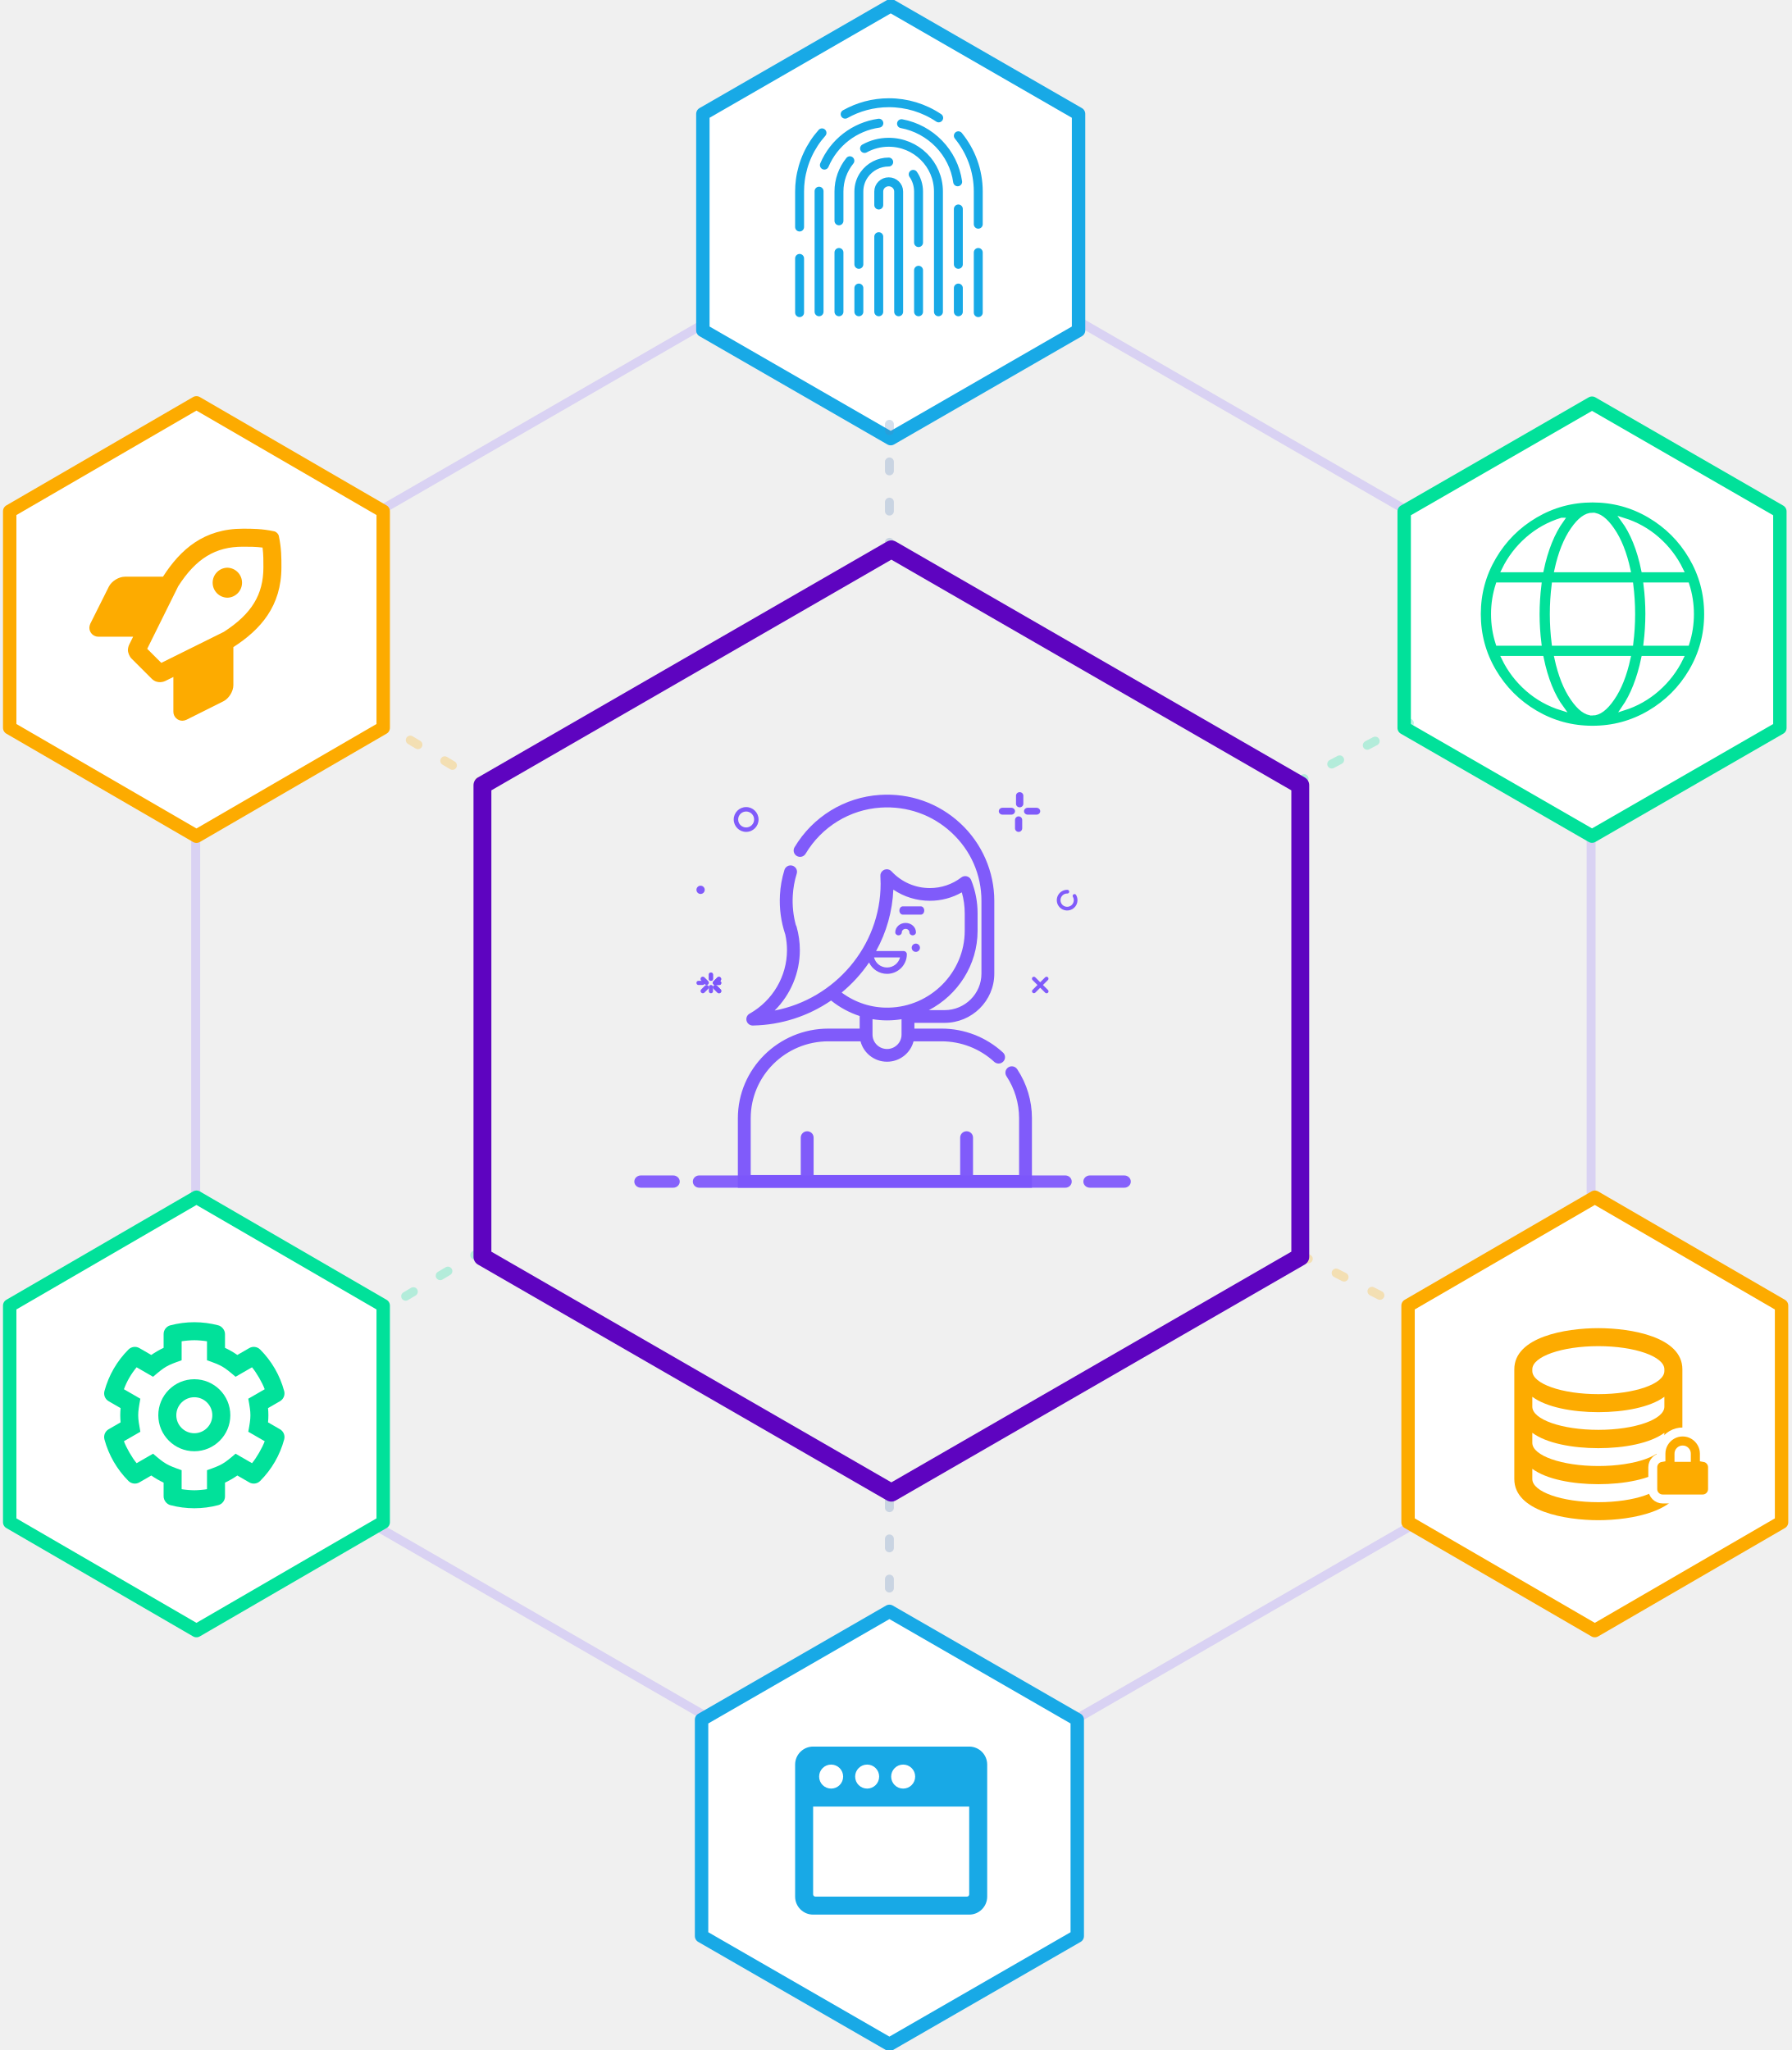
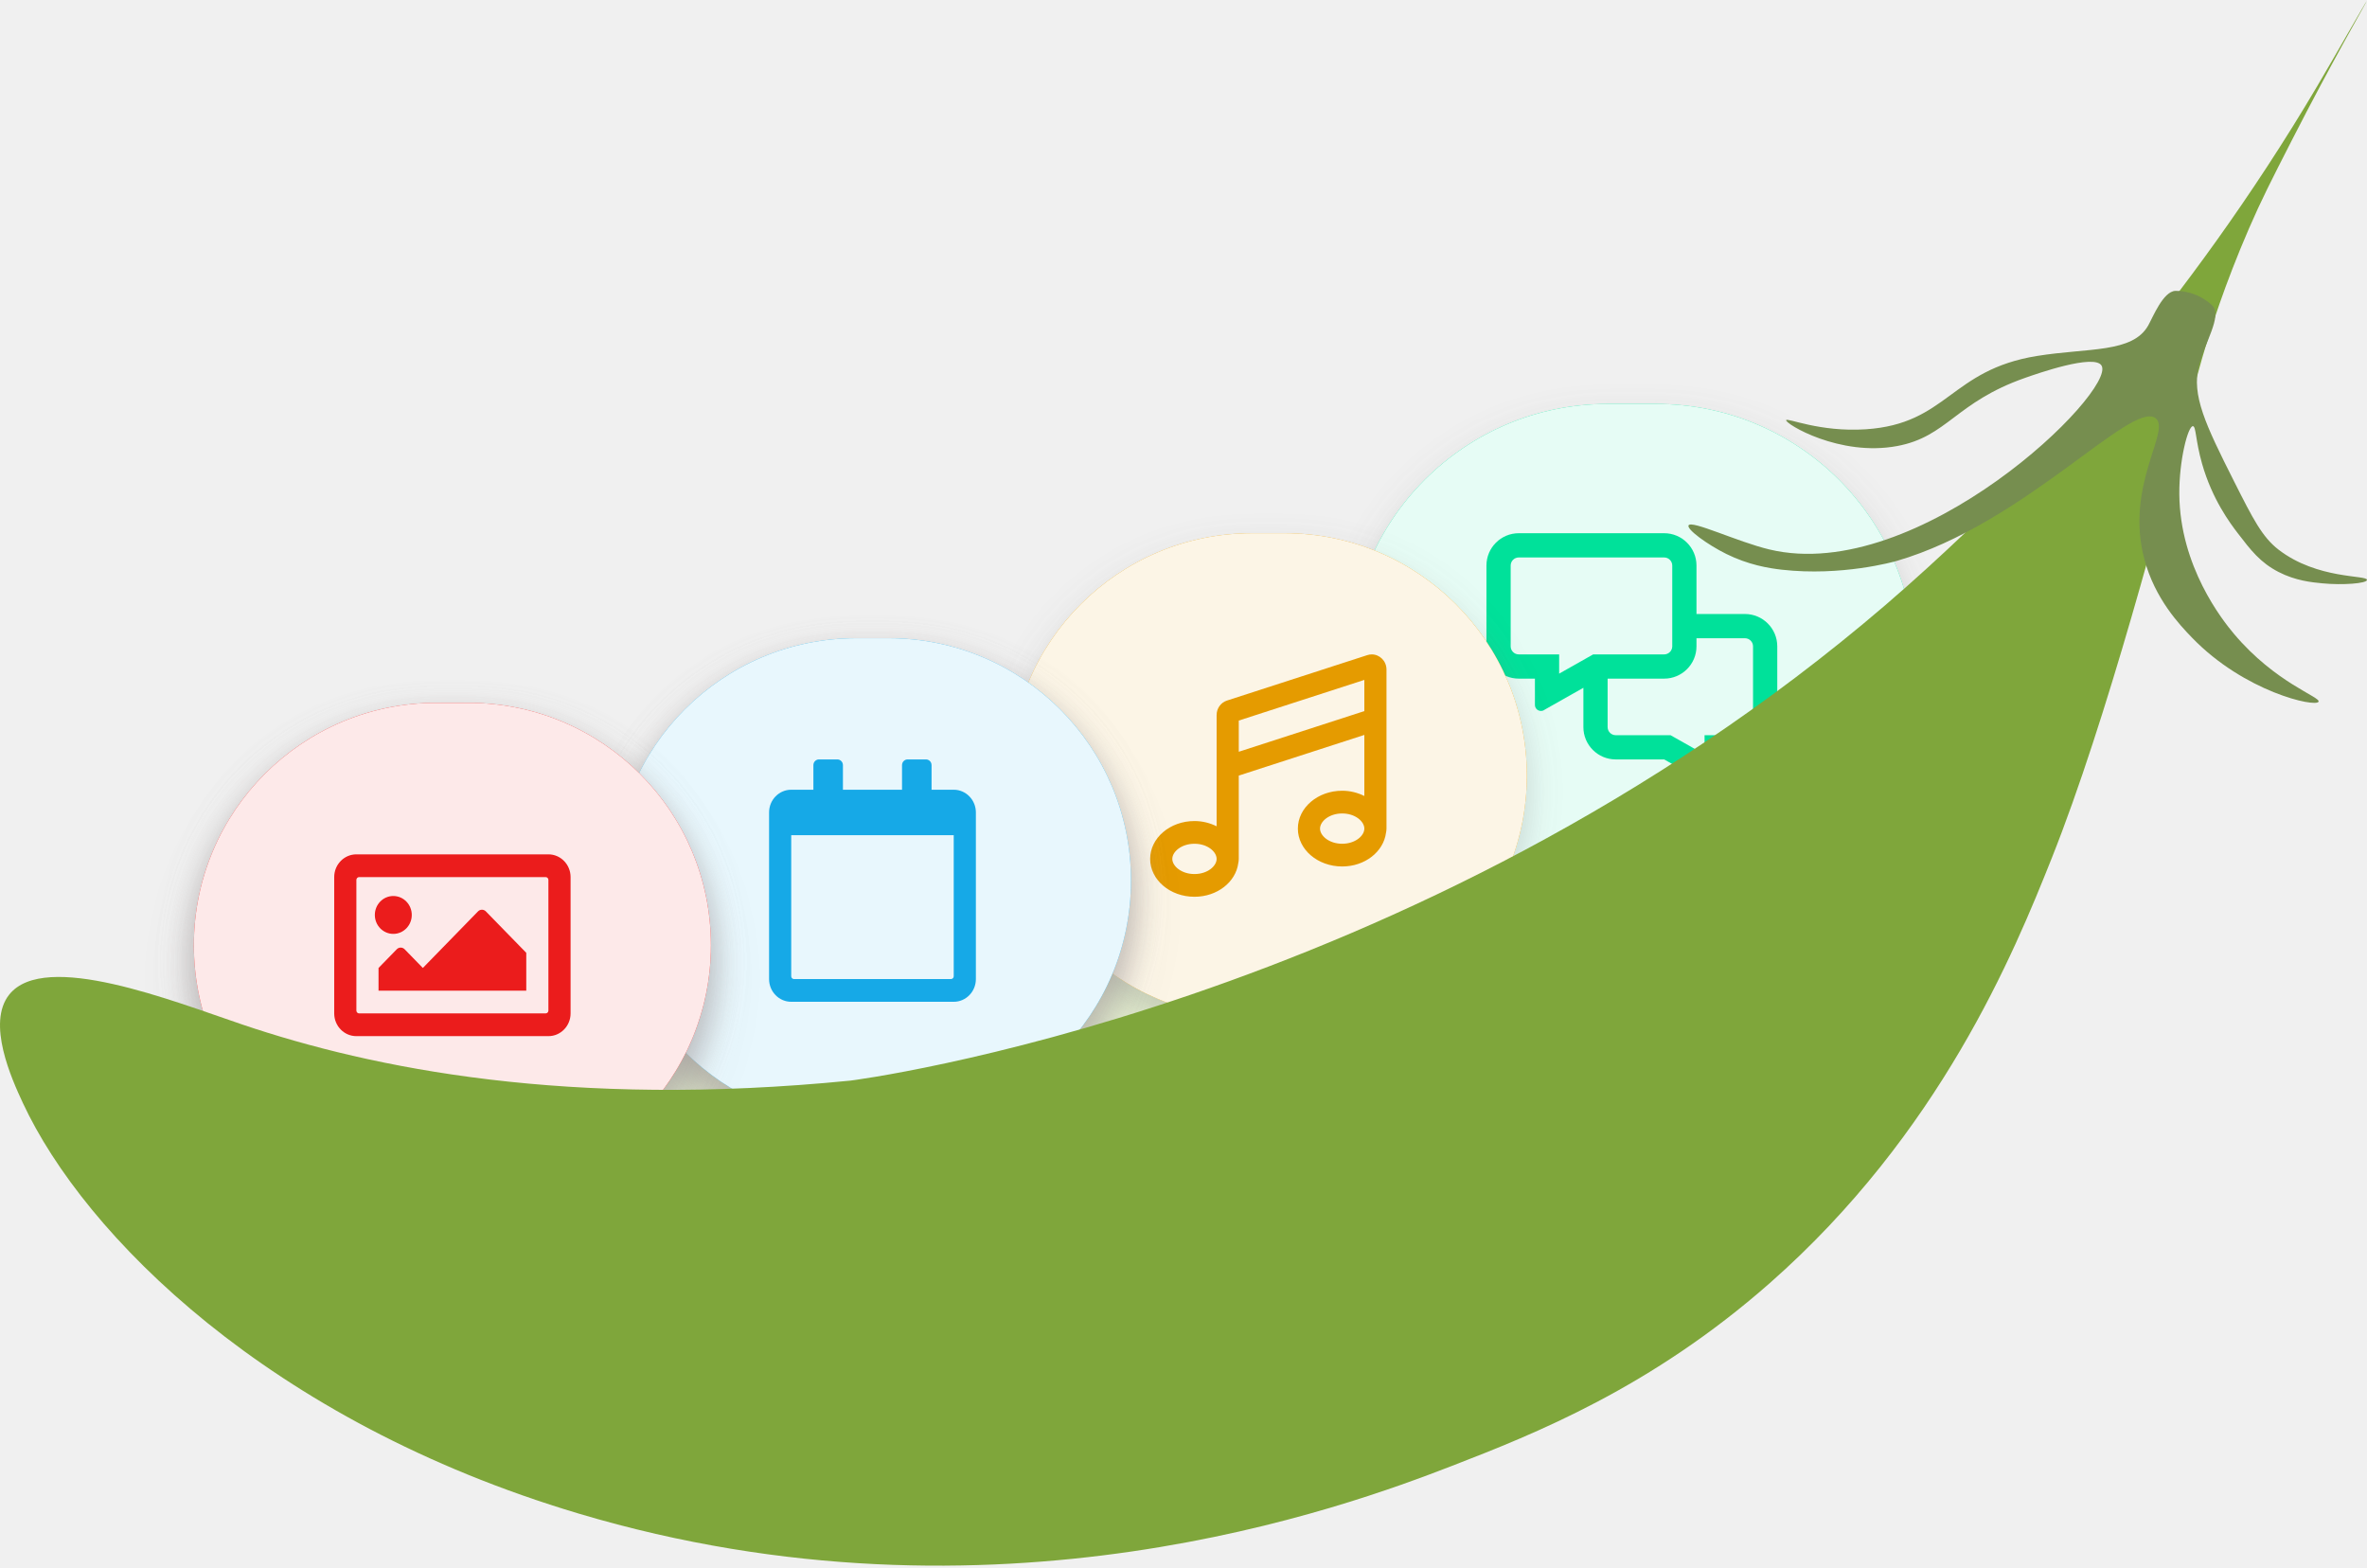
- <svg xmlns="http://www.w3.org/2000/svg" width="401" height="459">
-   <g fill="none" fill-rule="evenodd">
-     <path d="M251.683 265.933h-7.693c-.81 0-1.466-.616-1.466-1.375s.657-1.374 1.466-1.374h7.693c.81 0 1.465.615 1.465 1.374 0 .76-.656 1.375-1.465 1.375M238.496 265.933h-81.969c-.788 0-1.427-.616-1.427-1.375s.639-1.374 1.427-1.374h81.969c.788 0 1.428.615 1.428 1.374 0 .76-.64 1.375-1.428 1.375M150.7 265.933h-7.228c-.813 0-1.472-.616-1.472-1.375s.659-1.374 1.472-1.374h7.227c.813 0 1.471.615 1.471 1.374 0 .76-.658 1.375-1.47 1.375" fill="#825CFC" opacity=".958" />
-     <path d="M202.734 207.98c.47 0 .851.348.851.775 0 .37.328.668.733.668.405 0 .734-.299.734-.668 0-1.164-1.04-2.11-2.318-2.11-1.279 0-2.319.946-2.319 2.11 0 .37.329.668.734.668.405 0 .733-.299.733-.668 0-.427.382-.775.852-.775M205.052 211.276a.927.927 0 1 0-.002 1.853.927.927 0 0 0 .002-1.853M202.103 204.791h4.044c.42 0 .76-.414.76-.926s-.34-.926-.76-.926h-4.044c-.42 0-.76.414-.76.926s.34.926.76.926" fill="#7C55FB" opacity=".958" />
-     <path d="M198.594 228.467a20.275 20.275 0 0 0 3.23-.261v3.452c0 1.773-1.456 3.215-3.247 3.215s-3.249-1.442-3.249-3.215v-3.463c1.074.18 2.165.272 3.266.272m-2.928-14.099h5.82a2.998 2.998 0 0 1-2.91 2.256 2.997 2.997 0 0 1-2.91-2.256m-1.113 1.138a4.446 4.446 0 0 0 4.024 2.542c2.446 0 4.436-1.97 4.436-4.392a.716.716 0 0 0-.72-.712h-6.167a31.168 31.168 0 0 0 3.86-13.754 14.584 14.584 0 0 0 8.154 2.498c2.557 0 5.002-.649 7.176-1.886.433 1.517.653 3.088.653 4.689v3.909c0 9.315-7.651 17.038-17.056 17.214-3.79.072-7.445-1.12-10.494-3.378a32.399 32.399 0 0 0 6.134-6.73m33.16 23.887a1.447 1.447 0 0 0-1.991-.411 1.415 1.415 0 0 0-.415 1.972c1.85 2.8 2.83 6.056 2.83 9.418v12.711h-10.311v-8.369c0-.787-.645-1.424-1.439-1.424-.795 0-1.44.637-1.44 1.424v8.37H182.14v-8.37c0-.787-.644-1.424-1.439-1.424-.794 0-1.439.637-1.439 1.424v8.37H168.06v-12.712c0-9.494 7.802-17.218 17.392-17.218h7.189c.675 2.622 3.08 4.568 5.937 4.568 2.856 0 5.261-1.946 5.936-4.568h6.23c4.404 0 8.605 1.633 11.83 4.595.276.255.628.38.978.38.386 0 .77-.152 1.055-.455a1.415 1.415 0 0 0-.076-2.013 20.318 20.318 0 0 0-13.787-5.356h-6.04v-1.286h6.756c6.137 0 11.129-4.942 11.129-11.017V201.7c0-6.545-2.767-12.867-7.592-17.345-4.892-4.54-11.287-6.81-18.011-6.375-7.9.505-15.047 4.889-19.118 11.725a1.417 1.417 0 0 0 .51 1.951c.684.4 1.567.175 1.97-.504 3.586-6.023 9.875-9.884 16.823-10.329 5.915-.38 11.55 1.614 15.856 5.61 4.31 4 6.684 9.421 6.684 15.267v16.303c0 4.504-3.701 8.168-8.25 8.168h-3.515c6.463-3.375 10.902-10.11 10.902-17.77v-3.91c0-2.563-.481-5.061-1.433-7.425l-.023-.05c-.01-.021-.019-.043-.03-.064-.012-.025-.026-.048-.04-.072a1.057 1.057 0 0 0-.086-.13l-.019-.028-.007-.008a1.417 1.417 0 0 0-.066-.076l-.03-.033-.06-.058-.047-.042-.046-.036c-.023-.017-.045-.035-.068-.05l-.028-.018a1.42 1.42 0 0 0-.217-.117l-.005-.001a1.316 1.316 0 0 0-.124-.046l-.01-.003a1.525 1.525 0 0 0-.123-.033l-.018-.003a2.068 2.068 0 0 0-.118-.02l-.02-.001a1.733 1.733 0 0 0-.12-.009h-.012a1.443 1.443 0 0 0-.806.232l-.022.015c-.024.016-.048.031-.071.049a11.54 11.54 0 0 1-7.058 2.376 11.652 11.652 0 0 1-8.53-3.717 1.44 1.44 0 0 0-1.175-.49c-.497.03-.92.306-1.155.702l-.007.013c-.021.036-.04.072-.058.11-.006.011-.01.024-.015.036-.013.03-.026.06-.037.091-.006.016-.01.032-.015.049-.009.028-.018.055-.025.083-.008.034-.014.069-.02.103l-.006.032a1.417 1.417 0 0 0-.012.29c.034.572.053 1.155.053 1.735 0 13.98-10.263 25.817-23.717 28.382 3.555-3.553 5.636-8.402 5.636-13.526 0-1.779-.246-3.542-.732-5.242a1.425 1.425 0 0 0-.163-.363 20.78 20.78 0 0 1-.69-6.568c.09-1.679.388-3.345.887-4.95a1.422 1.422 0 0 0-.953-1.78 1.44 1.44 0 0 0-1.798.943 23.174 23.174 0 0 0-1.009 5.637 23.539 23.539 0 0 0 1.202 8.836c.25 1.14.378 2.31.378 3.487 0 5.845-3.179 11.272-8.3 14.187a1.42 1.42 0 0 0-.678 1.852c.005.013.013.025.019.038.014.028.027.057.043.083l.005.01c.006.013.015.023.022.035a1.498 1.498 0 0 0 .117.164l.034.037c.277.312.672.486 1.079.486.044 0 .087-.005.131-.009a31.98 31.98 0 0 0 17.4-5.595 20.211 20.211 0 0 0 6.4 3.47v2.815h-7c-11.177 0-20.27 9.002-20.27 20.067v15.56h65.833v-15.56c0-3.917-1.141-7.714-3.3-10.979M240.054 203.556a2.323 2.323 0 0 1-3.167-.85 2.318 2.318 0 0 1 2.049-3.472.414.414 0 1 1-.015.827 1.488 1.488 0 1 0 1.265.745.414.414 0 1 1 .718-.414 2.317 2.317 0 0 1-.85 3.164M231.142 218.815c.17-.17.447-.17.617 0l2.836 2.833a.436.436 0 1 1-.617.616l-2.836-2.832a.436.436 0 0 1 0-.617" fill="#7C55FB" opacity=".958" />
-     <path d="M231.142 221.648l2.836-2.833a.436.436 0 0 1 .617.617l-2.835 2.833a.437.437 0 0 1-.618-.617M223.842 182.177a.74.74 0 0 1-.246-.545c0-.426.376-.772.84-.772h1.95c.462 0 .839.346.839.772 0 .426-.376.771-.84.772h-1.95a.876.876 0 0 1-.593-.227M229.486 182.177a.741.741 0 0 1-.246-.545c0-.426.376-.772.84-.772h1.95c.463 0 .839.346.839.772 0 .426-.376.771-.84.772h-1.95a.877.877 0 0 1-.593-.227M227.689 180.533a.77.77 0 0 1-.241-.556v-1.825c0-.435.368-.786.821-.786.453 0 .82.351.821.786v1.825c0 .435-.368.786-.82.786a.838.838 0 0 1-.581-.23M227.461 186.028a.802.802 0 0 1-.236-.568v-1.867a.805.805 0 0 1 1.612 0v1.867a.805.805 0 0 1-1.376.568M167.035 181.7c-.985 0-1.787.8-1.787 1.785 0 .984.802 1.785 1.787 1.785.985 0 1.787-.801 1.787-1.785 0-.985-.802-1.786-1.787-1.786m0 4.565a2.784 2.784 0 0 1-2.781-2.78 2.784 2.784 0 0 1 2.781-2.778 2.784 2.784 0 0 1 2.782 2.779 2.784 2.784 0 0 1-2.782 2.779M160.963 222.393a.51.51 0 0 1-.36-.15l-.836-.835a.507.507 0 1 1 .719-.72l.836.837a.507.507 0 0 1-.36.868" fill="#7C55FB" opacity=".958" />
-     <path d="M161.043 220.54h-.997c-.237 0-.429-.207-.429-.463s.192-.464.43-.464h.996c.236 0 .429.208.429.464s-.193.463-.43.463" fill="#7C55FB" opacity=".958" />
-     <path d="M160.127 220.54a.509.509 0 0 1-.36-.868l.836-.836a.51.51 0 0 1 .72.72l-.837.835a.508.508 0 0 1-.36.149M159.154 219.613c-.256 0-.464-.191-.464-.428v-.996c0-.237.208-.428.464-.428.255 0 .463.191.463.428v.996c0 .237-.208.428-.463.428M158.18 220.54c-.13 0-.26-.05-.36-.149l-.835-.836a.509.509 0 1 1 .72-.719l.836.835a.508.508 0 0 1-.36.869" fill="#7C55FB" opacity=".958" />
-     <path d="M157.334 220.54h-.997c-.236 0-.429-.207-.429-.463s.193-.464.43-.464h.996c.237 0 .429.208.429.464s-.192.463-.43.463M157.345 222.393a.508.508 0 0 1-.36-.87l.836-.834a.509.509 0 0 1 .72.72l-.836.835a.51.51 0 0 1-.36.149" fill="#7C55FB" opacity=".958" />
-     <path d="M159.153 222.393c-.255 0-.463-.192-.463-.429v-.996c0-.236.208-.428.463-.428.256 0 .464.192.464.428v.996c0 .237-.208.429-.464.429" fill="#7C55FB" opacity=".958" />
-     <path d="M160.963 222.393a.51.51 0 0 1-.36-.15l-.836-.835a.507.507 0 1 1 .719-.72l.836.837a.507.507 0 0 1-.36.868" fill="#7C55FB" opacity=".958" />
-     <path d="M161.043 220.54h-.997c-.237 0-.429-.207-.429-.463s.192-.464.43-.464h.996c.236 0 .429.208.429.464s-.193.463-.43.463" fill="#7C55FB" opacity=".958" />
-     <path d="M160.127 220.54a.509.509 0 0 1-.36-.868l.836-.836a.51.51 0 0 1 .72.72l-.837.835a.508.508 0 0 1-.36.149M159.154 219.613c-.256 0-.464-.191-.464-.428v-.996c0-.237.208-.428.464-.428.255 0 .463.191.463.428v.996c0 .237-.208.428-.463.428M157.763 199.233a.926.926 0 1 1-1.853 0 .926.926 0 0 1 1.853 0" fill="#7C55FB" opacity=".958" />
-     <g stroke-linecap="round" stroke-linejoin="round">
-       <path stroke-opacity=".6" stroke="#7C55FB" stroke-width="2" opacity=".33" d="M200 48.007l156.191 90.125v180.25L200 408.507 43.809 318.382v-180.25z" />
-       <path d="M199.4 1.269l42.05 24.234v48.474L199.4 98.211l-42.053-24.234V25.503L199.4 1.27z" stroke="#18A9E6" stroke-width="3" fill="#FFF" />
-       <path d="M356.4 90.269l42.05 24.234v48.474l-42.05 24.234-42.053-24.234v-48.474L356.4 90.27z" stroke="#01E19A" stroke-width="3" fill="#FFF" />
-       <path d="M199.11 123.43V95.005" stroke="#5880B8" stroke-width="2" opacity=".255" stroke-dasharray="2,7" />
-       <path d="M290.168 175.273l25.343-13.378" opacity=".255" stroke="#01E19A" stroke-dasharray="2,7" stroke-width="2" />
-       <g stroke="#FDAB00">
-         <path d="M43.979 90.198L2.172 114.46v48.51L43.98 187.23l41.807-24.261v-48.51L43.979 90.198z" stroke-width="3" fill="#FFF" />
-         <path d="M109 176l-23.51-14.105" stroke-width="2" opacity=".255" stroke-dasharray="2,7" />
+ <svg xmlns="http://www.w3.org/2000/svg" xmlns:xlink="http://www.w3.org/1999/xlink" width="293px" height="194px" viewBox="0 0 293 194" version="1.1">
+   <defs>
+     <filter x="-17.1%" y="-18.8%" width="134.3%" height="137.5%" filterUnits="objectBoundingBox" id="filter-1">
+       <feOffset dx="0" dy="2" in="SourceAlpha" result="shadowOffsetOuter1" />
+       <feGaussianBlur stdDeviation="2" in="shadowOffsetOuter1" result="shadowBlurOuter1" />
+       <feColorMatrix values="0 0 0 0 0.2   0 0 0 0 0.2   0 0 0 0 0.2  0 0 0 0.3 0" type="matrix" in="shadowBlurOuter1" result="shadowMatrixOuter1" />
+       <feMerge>
+         <feMergeNode in="shadowMatrixOuter1" />
+         <feMergeNode in="SourceGraphic" />
+       </feMerge>
+     </filter>
+     <rect id="path-2" x="0" y="0" width="70" height="64" rx="32" />
+     <filter x="-18.8%" y="-20.0%" width="137.5%" height="140.0%" filterUnits="objectBoundingBox" id="filter-3">
+       <feOffset dx="0" dy="2" in="SourceAlpha" result="shadowOffsetOuter1" />
+       <feGaussianBlur stdDeviation="2" in="shadowOffsetOuter1" result="shadowBlurOuter1" />
+       <feColorMatrix values="0 0 0 0 0.2   0 0 0 0 0.2   0 0 0 0 0.2  0 0 0 0.3 0" type="matrix" in="shadowBlurOuter1" result="shadowMatrixOuter1" />
+       <feMerge>
+         <feMergeNode in="shadowMatrixOuter1" />
+         <feMergeNode in="SourceGraphic" />
+       </feMerge>
+     </filter>
+     <rect id="path-4" x="0" y="0" width="64" height="60" rx="30" />
+     <filter x="-25.0%" y="-23.3%" width="150.0%" height="153.3%" filterUnits="objectBoundingBox" id="filter-5">
+       <feOffset dx="0" dy="2" in="SourceAlpha" result="shadowOffsetOuter1" />
+       <feGaussianBlur stdDeviation="2" in="shadowOffsetOuter1" result="shadowBlurOuter1" />
+       <feColorMatrix values="0 0 0 0 0.2   0 0 0 0 0.2   0 0 0 0 0.2  0 0 0 0.3 0" type="matrix" in="shadowBlurOuter1" result="shadowMatrixOuter1" />
+       <feMerge>
+         <feMergeNode in="shadowMatrixOuter1" />
+         <feMergeNode in="SourceGraphic" />
+       </feMerge>
+     </filter>
+     <rect id="path-6" x="0" y="0" width="64" height="60" rx="30" />
+     <filter x="-10.9%" y="-8.3%" width="121.9%" height="123.3%" filterUnits="objectBoundingBox" id="filter-7">
+       <feOffset dx="0" dy="2" in="SourceAlpha" result="shadowOffsetOuter1" />
+       <feGaussianBlur stdDeviation="2" in="shadowOffsetOuter1" result="shadowBlurOuter1" />
+       <feColorMatrix values="0 0 0 0 0.678   0 0 0 0 0.647   0 0 0 0 0.647  0 0 0 0.61 0" type="matrix" in="shadowBlurOuter1" />
+     </filter>
+     <filter x="-25.0%" y="-23.3%" width="150.0%" height="153.3%" filterUnits="objectBoundingBox" id="filter-8">
+       <feOffset dx="0" dy="2" in="SourceAlpha" result="shadowOffsetOuter1" />
+       <feGaussianBlur stdDeviation="2" in="shadowOffsetOuter1" result="shadowBlurOuter1" />
+       <feColorMatrix values="0 0 0 0 0.2   0 0 0 0 0.2   0 0 0 0 0.2  0 0 0 0.3 0" type="matrix" in="shadowBlurOuter1" result="shadowMatrixOuter1" />
+       <feMerge>
+         <feMergeNode in="shadowMatrixOuter1" />
+         <feMergeNode in="SourceGraphic" />
+       </feMerge>
+     </filter>
+     <rect id="path-9" x="0" y="0" width="64" height="60" rx="30" />
+     <filter x="-10.9%" y="-8.3%" width="121.9%" height="123.3%" filterUnits="objectBoundingBox" id="filter-10">
+       <feOffset dx="0" dy="2" in="SourceAlpha" result="shadowOffsetOuter1" />
+       <feGaussianBlur stdDeviation="2" in="shadowOffsetOuter1" result="shadowBlurOuter1" />
+       <feColorMatrix values="0 0 0 0 0.678   0 0 0 0 0.647   0 0 0 0 0.647  0 0 0 0.61 0" type="matrix" in="shadowBlurOuter1" />
+     </filter>
+   </defs>
+   <g id="Solid-2.0" stroke="none" stroke-width="1" fill="none" fill-rule="evenodd">
+     <g id="Homepage---Light" transform="translate(-168, -1277)">
+       <g id="Group-2" transform="translate(168, 1277)">
+         <path d="M49,131.728 C70.992,114.711 91.137,104.613 106.228,98.475 C116.893,94.136 131.55,89.129 149.302,85.883 C163.117,83.357 180.418,80.128 202.609,83.353 C220.893,86.014 230.034,87.342 231.637,92.606 C237.996,113.485 159.467,178.595 106.919,174.844 C100.71,174.401 87.811,173.48 74.012,163.456 C60.204,153.426 52.567,139.417 49,131.728" id="Fill-1" fill="#E5EFD0" />
+         <g id="Group-14" filter="url(#filter-1)" transform="translate(167, 50)">
+           <g id="Rectangle">
+             <use fill="#01E19A" xlink:href="#path-2" />
+             <use fill-opacity="0.9" fill="#FFFFFF" xlink:href="#path-2" />
+           </g>
+           <path d="M46.25,48 C46.637,48 47,47.694 47,47.25 L47,44 L49,44 C51.206,44 53,42.206 53,40 L53,30 C53,27.794 51.206,26 49,26 L43,26 L43,20 C43,17.794 41.206,16 39,16 L21,16 C18.794,16 17,17.794 17,20 L17,30 C17,32.206 18.794,34 21,34 L23,34 L23,37.25 C23,37.694 23.362,38 23.75,38 C23.9,38 24.056,37.956 24.194,37.85 L29,35.131 L29,40 C29,42.206 30.794,44 33,44 L39,44 L45.806,47.85 C45.944,47.95 46.1,48 46.25,48 Z M26,33.381 L26,31 L21,31 C20.45,31 20,30.55 20,30 L20,20 C20,19.45 20.45,19 21,19 L39,19 C39.55,19 40,19.45 40,20 L40,30 C40,30.55 39.55,31 39,31 L30.212,31 L29.525,31.388 L26,33.381 Z M44,43.381 L40.475,41.388 L39.787,41 L33,41 C32.45,41 32,40.55 32,40 L32,34 L39,34 C41.206,34 43,32.206 43,30 L43,29 L49,29 C49.55,29 50,29.45 50,30 L50,40 C50,40.55 49.55,41 49,41 L44,41 L44,43.381 Z" id="c" fill="#01E19A" fill-rule="nonzero" />
+         </g>
+         <g id="Group-14" filter="url(#filter-3)" transform="translate(125, 66)">
+           <g id="Rectangle">
+             <use fill="#E59B02" xlink:href="#path-4" />
+             <use fill-opacity="0.9" fill="#FFFFFF" xlink:href="#path-4" />
+           </g>
+           <path d="M22.857,45 C25.678,45 27.974,43.174 28.281,40.834 C28.318,40.675 28.339,40.507 28.341,40.328 L28.342,40.313 L28.342,40.313 L28.342,30 L43.885,24.967 L43.885,32.525 C43.076,32.123 42.147,31.875 41.143,31.875 C38.113,31.875 35.657,33.974 35.657,36.563 C35.657,39.151 38.113,41.25 41.143,41.25 C43.964,41.25 46.26,39.423 46.567,37.082 C46.603,36.93 46.622,36.77 46.624,36.601 C46.624,36.588 46.629,36.575 46.629,36.563 L46.628,36.56 L46.628,16.876 C46.628,15.805 45.773,15 44.803,15 C44.622,15 44.436,15.028 44.251,15.089 L26.879,20.714 C26.12,20.96 25.6,21.68 25.6,22.5 L25.6,36.275 C24.79,35.873 23.862,35.625 22.857,35.625 C19.827,35.625 17.371,37.724 17.371,40.313 C17.371,42.901 19.827,45 22.857,45 Z M28.343,27.05 L28.343,23.189 L43.885,18.157 L43.885,22.018 L28.343,27.05 Z M41.143,38.438 C39.526,38.438 38.4,37.449 38.4,36.563 C38.4,35.675 39.526,34.688 41.143,34.688 C42.759,34.688 43.885,35.675 43.886,36.562 L43.886,36.563 C43.885,37.45 42.759,38.438 41.143,38.438 Z M22.857,42.187 C21.241,42.187 20.114,41.199 20.114,40.313 C20.114,39.425 21.241,38.438 22.857,38.438 C24.474,38.438 25.6,39.425 25.6,40.313 C25.6,41.2 24.474,42.187 22.857,42.187 Z" id="m" fill="#E59B02" fill-rule="nonzero" />
+         </g>
+         <g id="Group-14" filter="url(#filter-5)" transform="translate(76, 79)">
+           <g id="Rectangle">
+             <use fill="black" fill-opacity="1" filter="url(#filter-7)" xlink:href="#path-6" />
+             <use fill="#18A9E7" fill-rule="evenodd" xlink:href="#path-6" />
+             <use fill-opacity="0.9" fill="#FFFFFF" fill-rule="evenodd" xlink:href="#path-6" />
+           </g>
+           <path d="M42.057,45 C43.571,45 44.8,43.74 44.8,42.187 L44.8,21.563 C44.8,20.01 43.571,18.75 42.057,18.75 L39.314,18.75 L39.314,15.703 C39.314,15.316 39.006,15 38.629,15 L36.343,15 C35.966,15 35.657,15.316 35.657,15.703 L35.657,18.75 L28.343,18.75 L28.343,15.703 C28.343,15.316 28.034,15 27.657,15 L25.371,15 C24.994,15 24.686,15.316 24.686,15.703 L24.686,18.75 L21.943,18.75 C20.429,18.75 19.2,20.01 19.2,21.563 L19.2,42.187 C19.2,43.74 20.429,45 21.943,45 L42.057,45 Z M41.714,42.187 L22.286,42.187 C22.097,42.187 21.943,42.029 21.943,41.836 L21.943,24.375 L42.057,24.375 L42.057,41.836 C42.057,42.029 41.903,42.187 41.714,42.187 Z" id="c" fill="#18A9E7" fill-rule="nonzero" />
+         </g>
+         <g id="Group-14" filter="url(#filter-8)" transform="translate(24, 87)">
+           <g id="Rectangle">
+             <use fill="black" fill-opacity="1" filter="url(#filter-10)" xlink:href="#path-9" />
+             <use fill="#EB1A1A" fill-rule="evenodd" xlink:href="#path-9" />
+             <use fill-opacity="0.9" fill="#FFFFFF" fill-rule="evenodd" xlink:href="#path-9" />
+           </g>
+           <path d="M43.886,41.25 C45.4,41.25 46.629,39.991 46.629,38.438 L46.629,21.563 C46.629,20.009 45.4,18.75 43.886,18.75 L20.114,18.75 C18.599,18.75 17.371,20.009 17.371,21.563 L17.371,38.438 C17.371,39.991 18.599,41.25 20.114,41.25 L43.886,41.25 Z M43.543,38.438 L20.457,38.438 C20.268,38.438 20.114,38.28 20.114,38.086 L20.114,21.914 C20.114,21.72 20.268,21.563 20.457,21.563 L43.543,21.563 C43.732,21.563 43.886,21.72 43.886,21.914 L43.886,38.086 C43.886,38.28 43.732,38.438 43.543,38.438 Z M24.686,28.594 C25.948,28.594 26.971,27.544 26.971,26.25 C26.971,24.956 25.948,23.906 24.686,23.906 C23.423,23.906 22.4,24.956 22.4,26.25 C22.4,27.544 23.423,28.594 24.686,28.594 Z M41.143,35.625 L41.143,30.938 L36.142,25.81 C35.874,25.535 35.44,25.535 35.172,25.81 L28.343,32.813 L26.085,30.497 C25.817,30.223 25.383,30.223 25.115,30.497 L22.857,32.813 L22.857,35.625 L41.143,35.625 Z" id="i" fill="#EB1A1A" fill-rule="nonzero" />
+         </g>
+         <g id="Group-5" fill="#7FA63B">
+           <path d="M286.859,10.626 C270.4,38.515 251.951,57.368 247.062,62.253 C247.062,62.253 240.579,68.724 233.365,74.911 C174.955,124.992 105.283,133.754 105.283,133.754 C70.437,137.211 46.1,132.254 30.004,126.816 C21.365,123.895 5.56,117.614 1.155,123.093 C-1.689,126.632 1.444,133.549 2.835,136.532 C10.438,152.836 33.218,175.89 71.614,187.342 C123.093,202.698 166.731,186.476 179.754,181.436 C190.057,177.449 204.362,171.765 219.053,158.837 C240.136,140.286 249.279,118.021 253.986,106.194 C260.79,89.101 267.591,63.222 271.567,48.086 C271.771,47.31 272.091,46.077 272.553,44.477 C273.576,40.927 275.396,35.187 278.389,28.286 C279.91,24.774 281.152,22.346 283.633,17.489 C288.773,7.426 293.012,0.163 292.964,0.135 C292.918,0.109 289.198,6.662 286.859,10.626 Z" id="Fill-3" />
+         </g>
+         <path d="M270.612,36.135 C271.331,36.28 271.879,36.515 272.202,36.674 C273.119,37.122 273.734,37.689 273.889,37.858 C275.078,39.146 272.897,42.442 272.188,45.28 C271.279,48.913 272.975,52.504 276.552,59.596 C278.866,64.184 280.023,66.478 282.066,68.046 C286.891,71.755 293.051,71.15 293,71.783 C292.964,72.223 289.987,72.446 287.478,72.204 C286.16,72.077 284.18,71.886 282.066,70.805 C279.791,69.641 278.598,68.082 277.004,66 C276.059,64.767 273.831,61.8 272.576,57.372 C271.768,54.526 271.843,52.766 271.451,52.751 C270.841,52.728 269.731,56.974 269.768,61.176 C269.845,70.13 275.107,76.763 276.532,78.456 C281.678,84.567 287.306,86.27 287.002,86.858 C286.627,87.579 277.832,85.642 271.358,78.948 C269.775,77.311 266.765,74.129 265.455,69.271 C262.98,60.094 268.803,53.24 266.823,51.759 C263.852,49.536 250.56,64.853 234.782,69.431 C234.441,69.53 227.951,71.352 220.566,70.517 C218.893,70.327 216.422,69.915 213.702,68.571 C211.338,67.402 208.769,65.519 209.017,65.031 C209.367,64.34 215.07,67.062 219.007,68.007 C237.523,72.454 262.009,48.416 260.141,45.251 C259.257,43.756 252.112,46.267 250.665,46.776 C242.047,49.804 241.056,54.049 234.84,55.21 C227.707,56.542 220.987,52.454 221.101,52.008 C221.187,51.667 225.239,53.509 230.936,53.137 C241.068,52.478 241.403,45.792 252.152,44.059 C258.525,43.033 263.985,43.717 265.921,40.28 C266.496,39.257 267.771,36.049 269.294,36.001 C269.415,35.997 269.949,36.001 270.612,36.135" id="Fill-6" fill="#768E4F" />
      </g>
-       <path d="M199.11 457.731l42.05-24.234v-48.474l-42.05-24.234-42.053 24.234v48.474l42.052 24.234z" stroke="#18A9E6" stroke-width="3" fill="#FFF" />
-       <path d="M199.11 335.57V359" stroke="#5880B8" stroke-width="2" opacity=".255" stroke-dasharray="2,7" />
-       <g stroke="#FDAB00">
-         <path d="M357.021 365.096l41.807-24.261v-48.51l-41.807-24.262-41.807 24.262v48.51l41.807 24.261z" stroke-width="3" fill="#FFF" />
-         <path d="M291.095 280.947l24.416 12.452" stroke-width="2" opacity=".255" stroke-dasharray="2,7" />
-       </g>
-       <g stroke="#01E19A">
-         <path d="M43.979 365.096L2.172 340.835v-48.51l41.807-24.262 41.807 24.262v48.51l-41.807 24.261z" stroke-width="3" fill="#FFF" />
-         <path d="M108 280l-22.51 13.4" stroke-width="2" opacity=".255" stroke-dasharray="2,7" />
-       </g>
-       <path stroke="#5E04C0" stroke-width="4" d="M199.543 123l91.542 52.804V281.41l-91.542 52.804L108 281.41V175.804l71.663-41.337z" />
    </g>
-     <path d="M356.5 112c4.593 0 8.843 1.148 12.75 3.445 3.907 2.296 7.01 5.398 9.305 9.305 2.297 3.907 3.445 8.157 3.445 12.75s-1.148 8.843-3.445 12.75c-2.296 3.907-5.398 7.01-9.305 9.305-3.907 2.297-8.157 3.445-12.75 3.445s-8.843-1.148-12.75-3.445c-3.907-2.296-7.01-5.398-9.305-9.305-2.297-3.907-3.445-8.157-3.445-12.75s1.148-8.843 3.445-12.75c2.296-3.907 5.398-7.01 9.305-9.305 3.907-2.297 8.157-3.445 12.75-3.445zm19.845 15.629a21.89 21.89 0 0 0-5.296-6.94c-2.227-1.954-4.78-3.376-7.66-4.268 2.057 2.81 3.565 6.547 4.524 11.208h8.432zm-10.797 9.871c0-2.194-.137-4.387-.41-6.58h-17.275a53.005 53.005 0 0 0 0 13.16h17.274c.274-2.193.411-4.386.411-6.58zm-9.048-22.21c-1.44 0-2.913 1.097-4.421 3.29-1.577 2.263-2.777 5.279-3.6 9.049h16.041c-.822-3.77-2.022-6.786-3.599-9.048-1.508-2.194-2.981-3.29-4.421-3.29zm-6.89 1.131c-2.878.892-5.432 2.314-7.66 4.268a21.89 21.89 0 0 0-5.295 6.94h8.432c.96-4.593 2.467-8.329 4.524-11.208zM334.29 137.5c0 2.262.343 4.456 1.029 6.58h9.254a52.597 52.597 0 0 1-.412-6.529c0-2.159.137-4.37.412-6.632h-9.254a21.303 21.303 0 0 0-1.029 6.581zm2.365 9.871a21.89 21.89 0 0 0 5.296 6.94c2.227 1.954 4.78 3.376 7.66 4.268-2.057-2.81-3.565-6.547-4.524-11.208h-8.432zM356.5 159.71c1.44 0 2.913-1.097 4.421-3.29 1.577-2.263 2.777-5.279 3.6-9.049H348.48c.822 3.77 2.022 6.786 3.599 9.048 1.508 2.194 2.981 3.29 4.421 3.29zm6.992-1.131a20.949 20.949 0 0 0 7.557-4.268 21.89 21.89 0 0 0 5.296-6.94h-8.432c-.96 4.593-2.433 8.329-4.421 11.208zm4.935-14.498h9.254a21.303 21.303 0 0 0 1.029-6.581c0-2.262-.343-4.456-1.029-6.58h-9.254c.275 2.193.412 4.37.412 6.529a55.1 55.1 0 0 1-.412 6.632z" stroke="#FFF" fill="#01E19A" />
-     <path d="M62.42 120c.587 2.742.587 4.881.58 7.025 0 8.672-4.652 13.936-10.758 17.865v8.527c0 1.373-.998 2.986-2.226 3.6l-8.29 4.148a2.392 2.392 0 0 1-.898.211 2.016 2.016 0 0 1-2.016-2.015v-7.784l-1.793.888c-.237.117-1.772.79-3.078-.516l-4.515-4.511c-.438-.432-.792-1.282-.792-1.896 0-.344.123-.873.275-1.18l.89-1.8H22.02a2.016 2.016 0 0 1-2.015-2.015c0-.262.095-.665.212-.9l4.15-8.297c.615-1.227 2.228-2.224 3.6-2.225h8.517c3.924-6.122 9.168-10.75 17.88-10.75 2.135 0 4.279 0 7.018.588.471.1.936.565 1.038 1.036zm-12.306 21.47c6.202-4.004 8.855-8.333 8.853-14.445.006-1.458.01-2.85-.189-4.422-1.535-.197-2.902-.197-4.414-.197-6.145 0-10.48 2.648-14.461 8.847-1.55 3.1-5.049 10.18-6.946 14.017l3.15 3.149a4924.752 4924.752 0 0 0 14.007-6.948zm.792-14.36a3.36 3.36 0 0 1 0 6.718 3.36 3.36 0 0 1 0-6.719z" fill="#FDAB00" fill-rule="nonzero" />
-     <path d="M60.004 315.28a16.596 16.596 0 0 1 0 3.19l2.674 1.545a2.019 2.019 0 0 1 .94 2.272 20.792 20.792 0 0 1-5.38 9.305 2.016 2.016 0 0 1-2.435.32l-2.67-1.542c-.72.515-1.957 1.23-2.763 1.597v3.087c0 .914-.615 1.714-1.498 1.949a20.962 20.962 0 0 1-10.744 0c-.827-.22-1.499-1.093-1.499-1.949v-3.087a19.843 19.843 0 0 1-2.763-1.597l-2.67 1.542c-.79.456-1.788.325-2.433-.32a20.792 20.792 0 0 1-5.38-9.305 2.019 2.019 0 0 1 .938-2.273l2.675-1.543a20.007 20.007 0 0 1-.077-1.596c0-.441.034-1.156.077-1.596l-2.675-1.544a2.019 2.019 0 0 1-.938-2.272 20.792 20.792 0 0 1 5.38-9.305 2.016 2.016 0 0 1 2.434-.32l2.67 1.542c.72-.515 1.957-1.23 2.762-1.598v-3.086c0-.914.616-1.714 1.499-1.95a20.962 20.962 0 0 1 10.744.001c.827.22 1.498 1.093 1.498 1.949v3.087a19.844 19.844 0 0 1 2.764 1.597l2.669-1.542a2.016 2.016 0 0 1 2.434.32 20.792 20.792 0 0 1 5.38 9.305 2.019 2.019 0 0 1-.939 2.273l-2.674 1.543zm-4.424 5.292c.641-3.47.64-3.925 0-7.394l3.68-2.124c-.552-1.49-1.826-3.693-2.843-4.915l-3.68 2.125c-2.686-2.3-3.08-2.526-6.398-3.697v-4.25c-.778-.133-2.05-.24-2.84-.24-.788 0-2.06.107-2.838.24v4.25c-3.319 1.171-3.711 1.396-6.397 3.697l-3.681-2.125a16.812 16.812 0 0 0-2.843 4.915l3.68 2.124c-.641 3.47-.64 3.925 0 7.394l-3.68 2.124c.552 1.49 1.826 3.693 2.843 4.915l3.68-2.125c2.686 2.3 3.08 2.526 6.398 3.697v4.25c.778.133 2.05.24 2.839.24.79 0 2.061-.107 2.84-.24v-4.25c3.318-1.171 3.71-1.396 6.396-3.697l3.681 2.125c1.017-1.222 2.29-3.424 2.843-4.915l-3.68-2.124zm-12.08-11.76c4.446 0 8.062 3.617 8.062 8.063 0 4.446-3.616 8.063-8.062 8.063s-8.063-3.617-8.063-8.063c0-4.446 3.617-8.062 8.063-8.062zm0 12.094a4.036 4.036 0 0 0 4.031-4.031 4.036 4.036 0 0 0-4.031-4.031 4.036 4.036 0 0 0-4.031 4.031 4.036 4.036 0 0 0 4.03 4.031z" fill="#01E19A" fill-rule="nonzero" />
-     <path d="M216.969 391.063a4.032 4.032 0 0 1 4.03 4.03v29.563a4.032 4.032 0 0 1-4.03 4.031H182.03a4.032 4.032 0 0 1-4.031-4.03v-29.563a4.032 4.032 0 0 1 4.031-4.031h34.938zm-17.47 6.718a2.685 2.685 0 0 0 2.688 2.688 2.685 2.685 0 0 0 2.688-2.688 2.685 2.685 0 0 0-2.688-2.687 2.685 2.685 0 0 0-2.687 2.687zm-8.062 0a2.685 2.685 0 0 0 2.688 2.688 2.685 2.685 0 0 0 2.687-2.688 2.685 2.685 0 0 0-2.687-2.687 2.685 2.685 0 0 0-2.688 2.687zm-8.062 0a2.685 2.685 0 0 0 2.687 2.688 2.685 2.685 0 0 0 2.688-2.688 2.685 2.685 0 0 0-2.688-2.687 2.685 2.685 0 0 0-2.687 2.687zm33.594 26.371V404.5H182.03v19.652c0 .277.227.504.504.504h33.93a.505.505 0 0 0 .504-.504z" fill="#18A9E6" fill-rule="nonzero" />
-     <g fill="#FDAB00">
-       <path d="M357.812 301.406c-8.16 0-14.78 2.329-14.78 5.183v.384c0 2.855 6.62 5.183 14.78 5.183s14.782-2.328 14.782-5.183v-.384c0-2.854-6.621-5.183-14.782-5.183zm14.782 11.34c-3.176 2.348-8.988 3.442-14.782 3.442-5.793 0-11.605-1.094-14.78-3.442v2.217c0 2.855 6.62 5.183 14.78 5.183s14.782-2.328 14.782-5.183v-2.217zm0 8.062c-3.176 2.349-8.988 3.442-14.782 3.442-5.793 0-11.605-1.093-14.78-3.442v2.254c0 2.854 6.62 5.183 14.78 5.183s14.782-2.328 14.782-5.183v-2.254zm0 8.063c-3.176 2.348-8.988 3.442-14.782 3.442-5.793 0-11.605-1.094-14.78-3.442v2.29c0 2.854 6.62 5.183 14.78 5.183s14.782-2.329 14.782-5.183v-2.29zm-14.782-31.496c7.305 0 18.813 1.952 18.813 9.214v24.572c0 7.26-11.51 9.214-18.813 9.214-7.304 0-18.812-1.952-18.812-9.214v-24.572c0-7.26 11.51-9.214 18.812-9.214z" fill-rule="nonzero" />
-       <path d="M381.547 326.345c.446.076.849.285 1.18.616.425.425.648.967.648 1.57v4.875c0 .603-.223 1.146-.648 1.57a2.174 2.174 0 0 1-1.57.649h-8.938a2.174 2.174 0 0 1-1.57-.648 2.174 2.174 0 0 1-.649-1.57v-4.876c0-.603.223-1.145.648-1.57.331-.331.734-.54 1.18-.616v-.86c0-.872.22-1.69.658-2.436a4.879 4.879 0 0 1 1.766-1.766 4.751 4.751 0 0 1 2.435-.658c.872 0 1.69.22 2.436.658a4.879 4.879 0 0 1 1.766 1.766c.437.746.658 1.564.658 2.435v.861zm-4.031-.032v-.829a.766.766 0 0 0-.24-.587.766.766 0 0 0-.589-.24.766.766 0 0 0-.587.24.766.766 0 0 0-.24.587v.829h1.656z" stroke="#FFF" stroke-width="2" />
-     </g>
-     <path d="M196.723 69.808v-16.82m4.454 16.82V42.875c0-1.196-.999-2.168-2.226-2.168-1.229 0-2.228.972-2.228 2.168v3.03m-4.455 23.903v-5.312m6.683-28.216a6.705 6.705 0 0 0-5.484 2.83 6.503 6.503 0 0 0-1.199 3.765v16.31m13.364-4.87v-11.44c0-1.398-.443-2.769-1.199-3.837m1.199 21.474v9.296m-17.818 0v-13.28m2.443-20.533a10.895 10.895 0 0 0-2.443 6.88v6.57m22.272 20.363V42.875c0-6.077-4.996-11.022-11.135-11.022-1.963 0-3.808.505-5.411 1.39m-10.18 36.565V42.806m13.385-15.225a15.642 15.642 0 0 0-12.197 9.387m29.838 3.738c-.936-6.558-6.057-11.806-12.568-13.016m12.722 19.1v12.394m0 5.312v5.312M179 70V57.856m5.015-28.107a19.767 19.767 0 0 0-4.845 10.54c-.112.847-.17 1.71-.17 2.586v7.955m31.14-24.438A19.943 19.943 0 0 0 199 23c-3.554 0-6.9.934-9.8 2.567M219 50.2v-7.325c0-4.713-1.673-9.057-4.46-12.474M219 56.528V70" stroke="#18A9E6" stroke-width="2" stroke-linecap="round" stroke-linejoin="round" />
  </g>
</svg>
